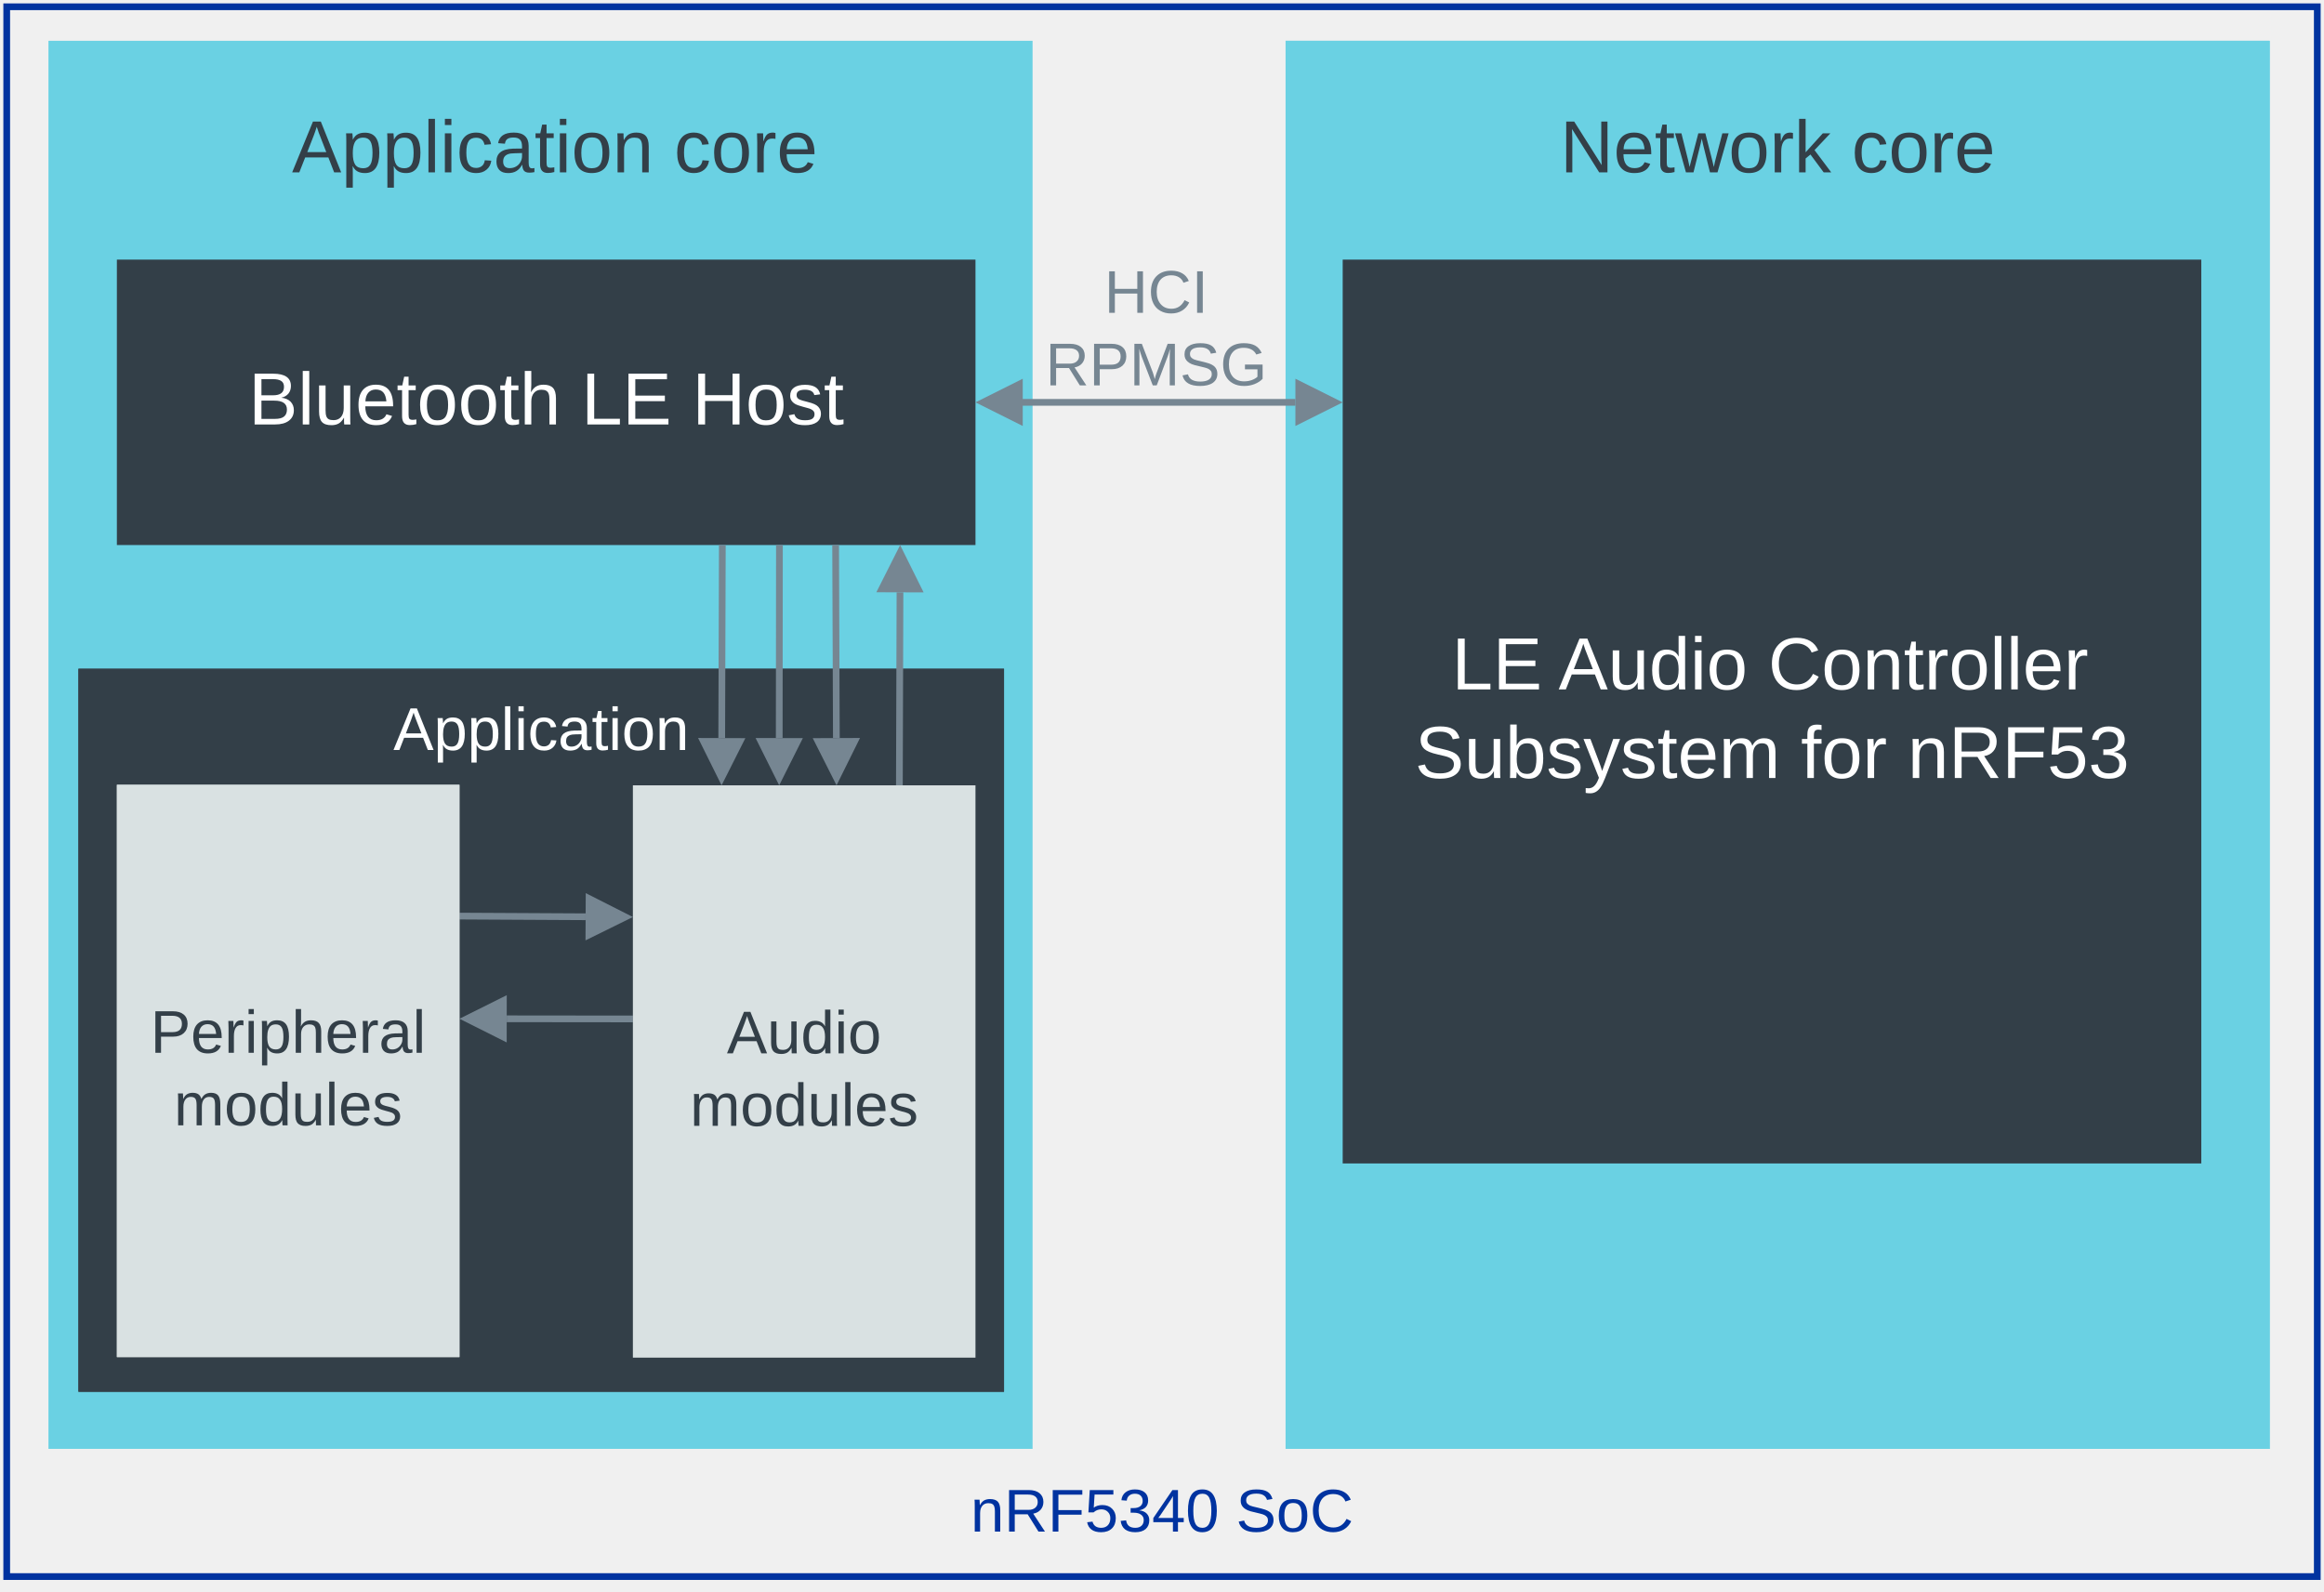
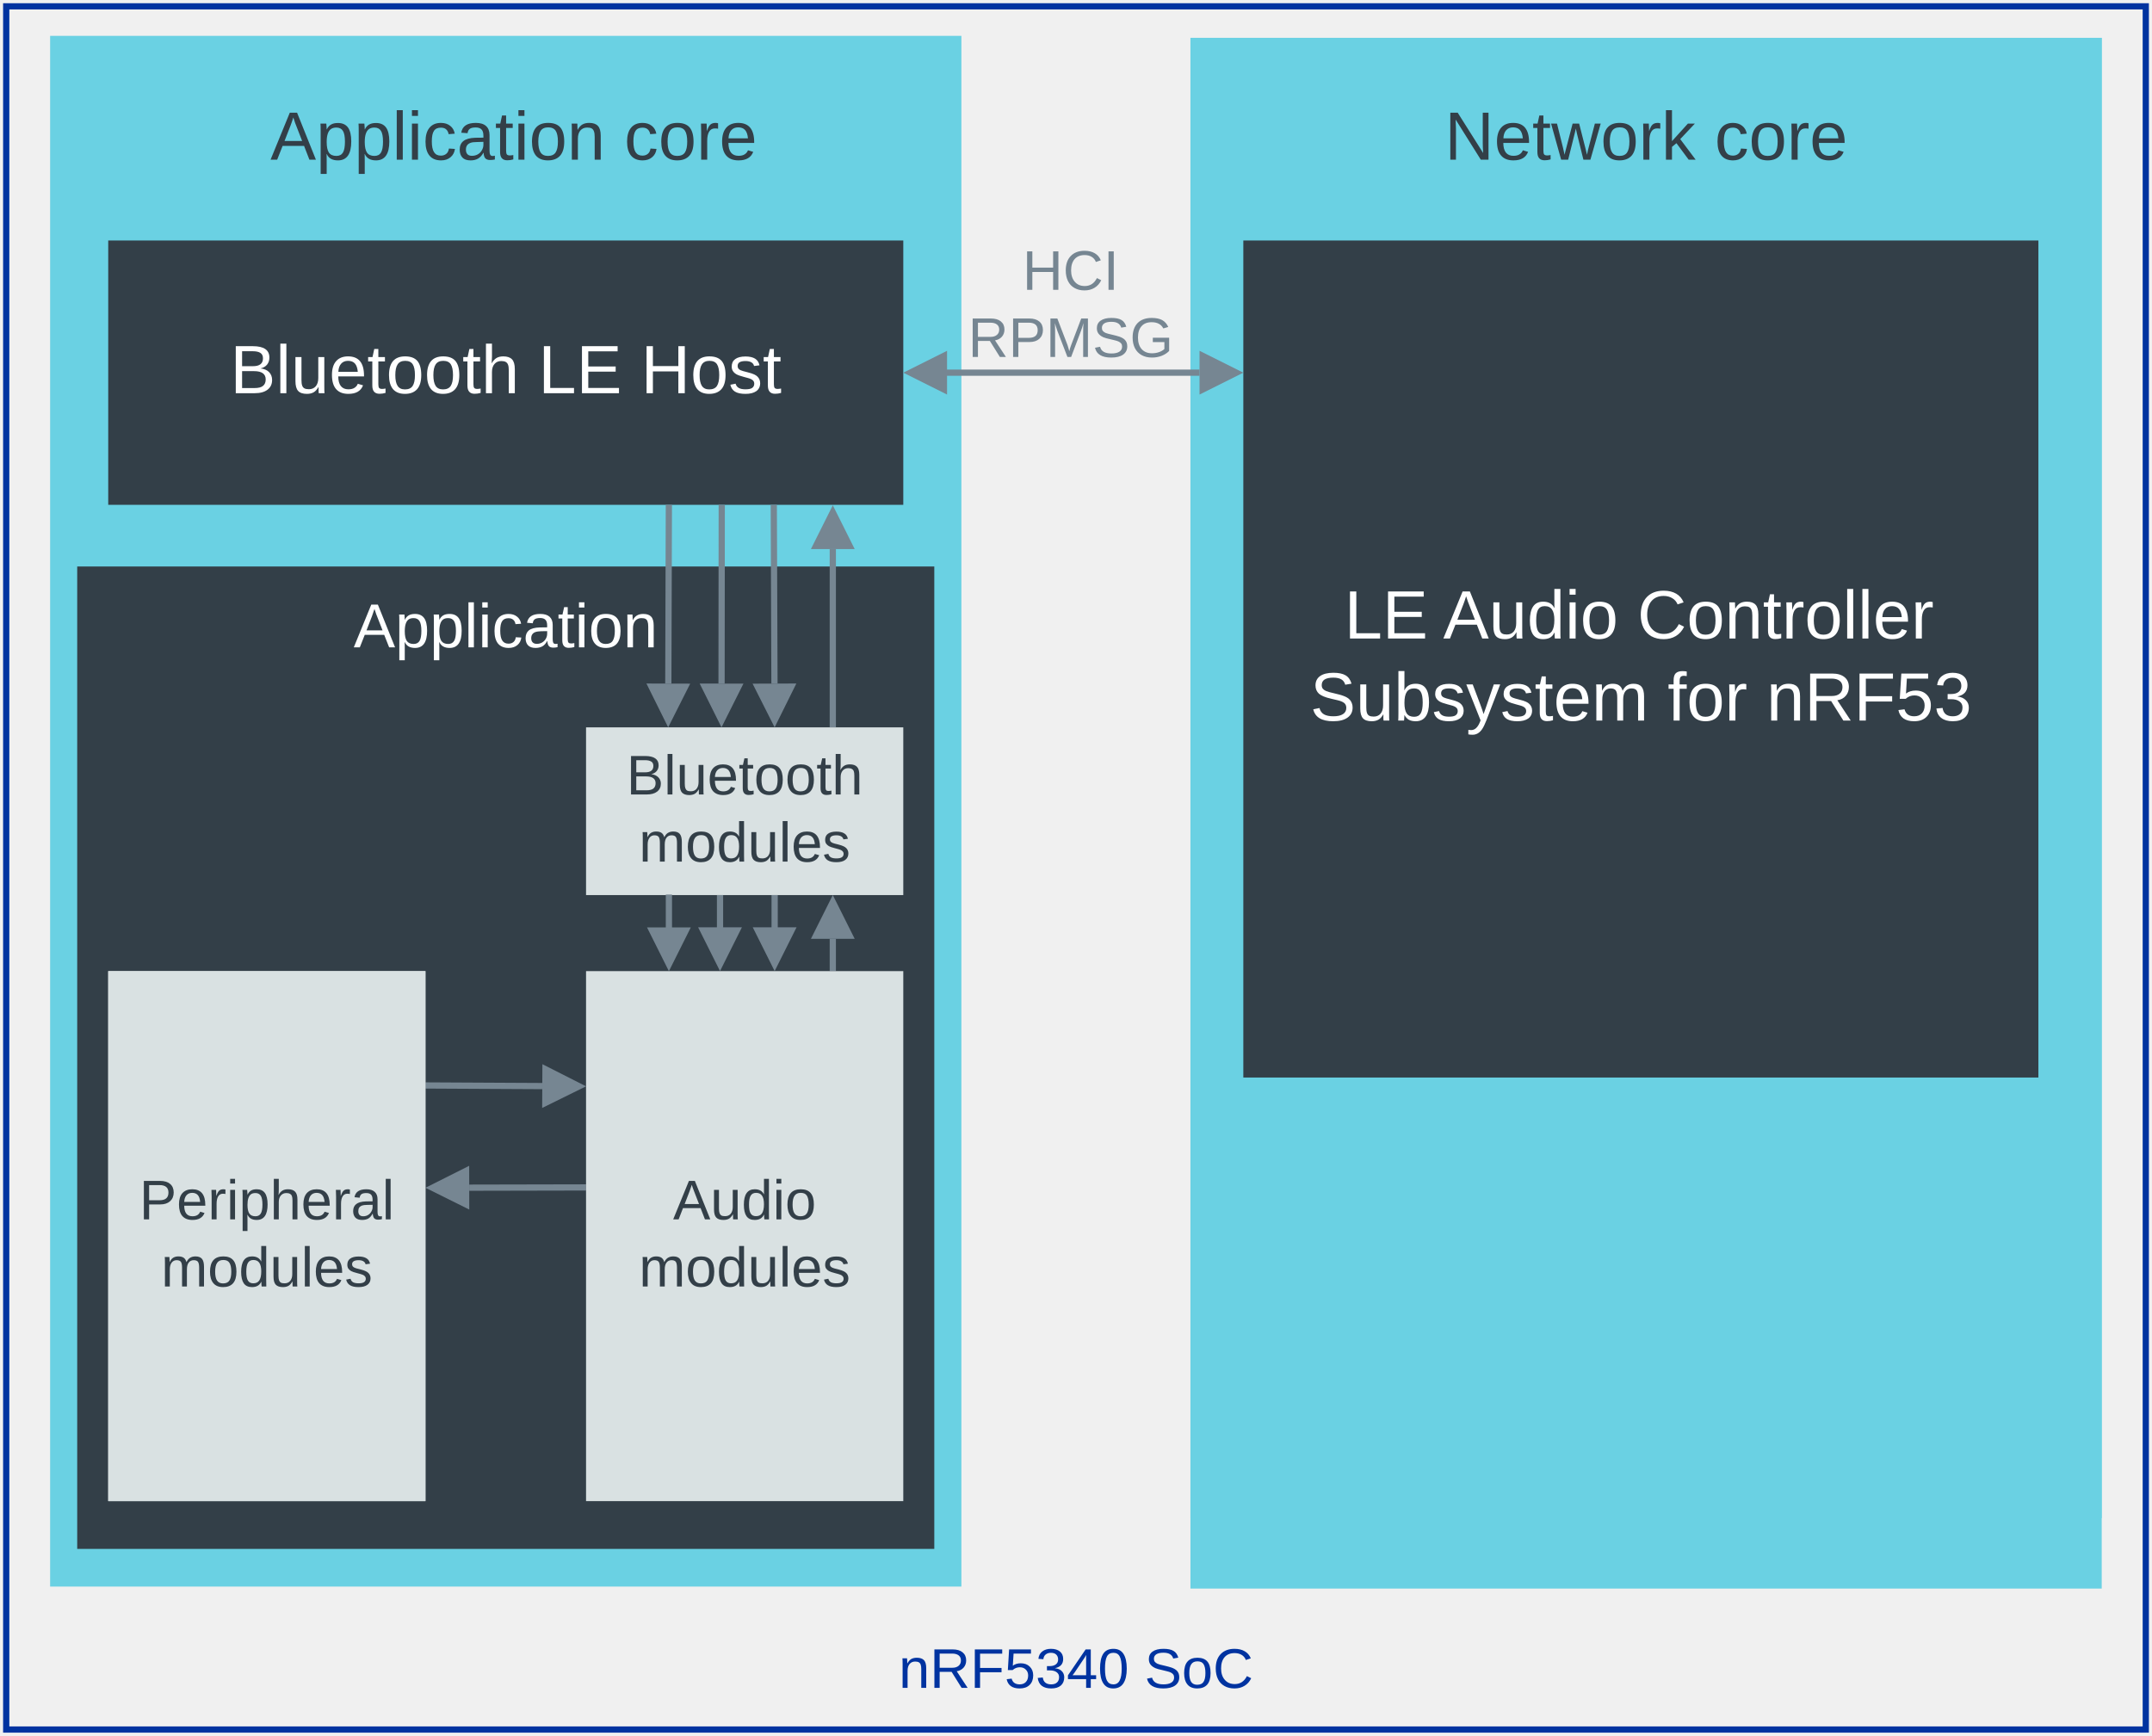
- <svg xmlns="http://www.w3.org/2000/svg" xmlns:xlink="http://www.w3.org/1999/xlink" width="4.807in" height="3.293in" viewBox="0 0 346.126 237.093" xml:space="preserve" color-interpolation-filters="sRGB" class="st16">
+ <svg xmlns="http://www.w3.org/2000/svg" xmlns:xlink="http://www.w3.org/1999/xlink" width="4.807in" height="3.878in" viewBox="0 0 346.126 279.195" xml:space="preserve" color-interpolation-filters="sRGB" class="st17">
  <style type="text/css">
	
		.st1 {fill:none;stroke:#0033a0;stroke-width:1}
		.st2 {fill:#0033a0;font-family:Arial;font-size:0.75em}
		.st3 {fill:#6ad1e3;stroke:none;stroke-width:1}
		.st4 {fill:#333f48;stroke:none;stroke-width:1}
- 		.st5 {fill:#feffff;font-family:Arial;font-size:0.75em}
+ 		.st5 {fill:#feffff;font-family:Arial;font-size:0.833em}
		.st6 {fill:#ffffff;font-family:Arial;font-size:0.917em}
		.st7 {font-size:1em}
		.st8 {fill:none;stroke:none;stroke-width:1}
		.st9 {fill:#333f48;font-family:Arial;font-size:0.917em}
- 		.st10 {marker-end:url(#mrkr4-39);stroke:#768692;stroke-linecap:butt;stroke-width:1}
+ 		.st10 {marker-end:url(#mrkr4-32);stroke:#768692;stroke-linecap:butt;stroke-width:1}
		.st11 {fill:#768692;fill-opacity:1;stroke:#768692;stroke-opacity:1;stroke-width:0.284}
- 		.st12 {marker-end:url(#mrkr4-39);marker-start:url(#mrkr4-61);stroke:#768692;stroke-linecap:butt;stroke-width:1}
+ 		.st12 {marker-end:url(#mrkr4-32);marker-start:url(#mrkr4-54);stroke:#768692;stroke-linecap:butt;stroke-width:1}
		.st13 {fill:#768692;font-family:Arial;font-size:0.75em}
		.st14 {fill:#d9e1e2;stroke:none;stroke-width:1}
		.st15 {fill:#333f48;font-family:Arial;font-size:0.75em}
- 		.st16 {fill:none;fill-rule:evenodd;font-size:12px;overflow:visible;stroke-linecap:square;stroke-miterlimit:3}
+ 		.st16 {marker-start:url(#mrkr4-54);stroke:#768692;stroke-linecap:butt;stroke-width:1}
+ 		.st17 {fill:none;fill-rule:evenodd;font-size:12px;overflow:visible;stroke-linecap:square;stroke-miterlimit:3}
	
	</style>
  <defs id="Markers">
    <g id="lend4">
      <path d="M 2 1 L 0 0 L 2 -1 L 2 1 " style="stroke:none" />
    </g>
-     <marker id="mrkr4-39" class="st11" refX="-7.04" orient="auto" markerUnits="strokeWidth" overflow="visible">
+     <marker id="mrkr4-32" class="st11" refX="-7.04" orient="auto" markerUnits="strokeWidth" overflow="visible">
      <use xlink:href="#lend4" transform="scale(-3.52,-3.52) " />
    </marker>
-     <marker id="mrkr4-61" class="st11" refX="6.68" orient="auto" markerUnits="strokeWidth" overflow="visible">
+     <marker id="mrkr4-54" class="st11" refX="6.68" orient="auto" markerUnits="strokeWidth" overflow="visible">
      <use xlink:href="#lend4" transform="scale(3.52) " />
    </marker>
  </defs>
  <g>
-     <g id="group139-1" transform="translate(1,2.84217E-14)">
-       <g id="shape140-2" transform="translate(0,-2.23433)">
-         <rect x="0" y="3.234" width="344.126" height="233.858" class="st1" />
-         <text x="143.55" y="230.39" class="st2">nRF5340 SoC</text>
+     <g id="shape140-1" transform="translate(1,-1)">
+       <rect x="0" y="2" width="344.126" height="277.195" class="st1" />
+       <text x="143.55" y="272.49" class="st2">nRF5340 SoC</text>
+     </g>
+     <g id="group136-4" transform="translate(191.471,-35.0157)">
+       <g id="shape137-5">
+         <rect x="0" y="41.085" width="146.568" height="238.11" class="st3" />
      </g>
    </g>
-     <g id="group135-5" transform="translate(191.471,-21.2598)">
-       <g id="group136-6">
-         <g id="shape137-7">
-           <rect x="0" y="27.329" width="146.568" height="209.764" class="st3" />
+     <g id="shape138-7" transform="translate(191.471,-23.6772)">
+       <rect x="0" y="29.746" width="146.568" height="249.449" class="st3" />
+     </g>
+     <g id="shape130-9" transform="translate(8.06095,-23.9967)">
+       <rect x="0" y="29.746" width="146.568" height="249.449" class="st3" />
+     </g>
+     <g id="shape144-11" transform="translate(12.4185,-30.0577)">
+       <rect x="0" y="121.166" width="137.853" height="158.029" class="st4" />
+       <text x="44.47" y="134.17" class="st5">Application</text>
+     </g>
+     <g id="shape5-14" transform="translate(17.4067,-198.008)">
+       <rect x="0" y="236.675" width="127.877" height="42.52" class="st4" />
+       <text x="19.61" y="261.24" class="st6">Bluetooth LE Host</text>
+     </g>
+     <g id="shape6-17" transform="translate(199.975,-105.882)">
+       <rect x="0" y="144.549" width="127.877" height="134.646" class="st4" />
+       <text x="16.25" y="208.57" class="st6">LE Audio Controller <tspan x="10.75" dy="1.2em" class="st7">S</tspan>ubsystem for nRF53</text>
+     </g>
+     <g id="shape34-21" transform="translate(191.471,-240.528)">
+       <rect x="0" y="246.597" width="146.568" height="32.598" class="st8" />
+       <text x="40.89" y="266.2" class="st9">Network core</text>
+     </g>
+     <g id="shape36-24" transform="translate(7.21909,-240.528)">
+       <rect x="0" y="246.597" width="150.82" height="32.598" class="st8" />
+       <text x="36.28" y="266.2" class="st9">Application core</text>
+     </g>
+     <g id="shape45-27" transform="translate(117.435,-198.008)">
+       <path d="M7.02 279.19 L7.13 307.95" class="st10" />
+     </g>
+     <g id="shape46-33" transform="translate(114.611,-198.008)">
+       <path d="M-7.03 279.19 L-7.12 307.95" class="st10" />
+     </g>
+     <g id="shape68-38" transform="translate(126.858,-122.029)">
+       <path d="M7.09 278.22 L7.09 273.03" class="st10" />
+     </g>
+     <g id="shape72-43" transform="translate(123.155,-198.008)">
+       <path d="M-7.07 279.19 L-7.1 307.95" class="st10" />
+     </g>
+     <g id="shape82-48" transform="translate(145.283,-212.181)">
+       <path d="M6.68 272.11 L7.04 272.11 L47.65 272.11" class="st12" />
+     </g>
+     <g id="shape83-56" transform="translate(146.701,-219.268)">
+       <rect x="0" y="257.935" width="51.024" height="21.26" class="st8" />
+       <text x="17.76" y="265.87" class="st13">HCI <tspan x="9.01" dy="1.2em" class="st7">RPMSG</tspan>
+       </text>
+     </g>
+     <g id="shape86-60" transform="translate(68.4304,-111.622)">
+       <path d="M0 286.21 L18.79 286.31" class="st10" />
+     </g>
+     <g id="shape87-65" transform="translate(94.2598,-95.2585)">
+       <path d="M0 286.25 L-18.79 286.29" class="st10" />
+     </g>
+     <g id="group145-70" transform="translate(17.4067,-37.7411)">
+       <g id="group102-71">
+         <g id="shape24-72">
+           <rect x="0" y="193.937" width="51.024" height="85.258" class="st14" />
        </g>
      </g>
-       <g id="shape138-9">
-         <rect x="0" y="27.329" width="146.568" height="209.764" class="st3" />
-       </g>
-     </g>
-     <g id="group127-11" transform="translate(7.21909,-21.2598)">
-       <g id="shape130-12">
-         <rect x="0" y="27.329" width="146.568" height="209.764" class="st3" />
-       </g>
-     </g>
-     <g id="group141-14" transform="translate(11.6821,-29.7638)">
-       <g id="group142-15">
-         <g id="shape143-16">
-           <rect x="0" y="129.381" width="137.853" height="107.711" class="st4" />
-         </g>
-       </g>
-       <g id="shape144-18">
-         <rect x="0" y="129.381" width="137.853" height="107.711" class="st4" />
-         <text x="46.91" y="141.48" class="st5">Application</text>
-       </g>
-     </g>
-     <g id="shape5-21" transform="translate(17.4067,-155.906)">
-       <rect x="0" y="194.573" width="127.877" height="42.52" class="st4" />
-       <text x="19.61" y="219.13" class="st6">Bluetooth LE Host</text>
-     </g>
-     <g id="shape6-24" transform="translate(199.975,-63.7795)">
-       <rect x="0" y="102.447" width="127.877" height="134.646" class="st4" />
-       <text x="16.25" y="166.47" class="st6">LE Audio Controller <tspan x="10.75" dy="1.2em" class="st7">S</tspan>ubsystem for nRF53</text>
-     </g>
-     <g id="shape34-28" transform="translate(191.471,-198.425)">
-       <rect x="0" y="204.494" width="146.568" height="32.598" class="st8" />
-       <text x="40.89" y="224.09" class="st9">Network core</text>
-     </g>
-     <g id="shape36-31" transform="translate(7.21909,-198.425)">
-       <rect x="0" y="204.494" width="150.82" height="32.598" class="st8" />
-       <text x="36.28" y="224.09" class="st9">Application core</text>
-     </g>
-     <g id="shape45-34" transform="translate(117.435,-155.906)">
-       <path d="M7.02 237.09 L7.13 265.85" class="st10" />
-     </g>
-     <g id="shape46-40" transform="translate(114.611,-155.906)">
-       <path d="M-7.03 237.09 L-7.12 265.85" class="st10" />
-     </g>
-     <g id="shape68-45" transform="translate(126.92,-120.108)">
-       <path d="M7.03 237.09 L7.12 208.34" class="st10" />
-     </g>
-     <g id="shape72-50" transform="translate(123.155,-155.906)">
-       <path d="M-7.07 237.09 L-7.1 265.85" class="st10" />
-     </g>
-     <g id="shape82-55" transform="translate(145.283,-170.079)">
-       <path d="M6.68 230.01 L7.04 230.01 L47.65 230.01" class="st12" />
-     </g>
-     <g id="shape83-63" transform="translate(146.701,-177.165)">
-       <rect x="0" y="215.833" width="51.024" height="21.26" class="st8" />
-       <text x="17.76" y="223.76" class="st13">HCI <tspan x="9.01" dy="1.2em" class="st7">RPMSG</tspan>
-       </text>
-     </g>
-     <g id="shape86-67" transform="translate(68.4304,-107.646)">
-       <path d="M0 244.11 L18.79 244.21" class="st10" />
-     </g>
-     <g id="shape87-72" transform="translate(94.2598,-78.235)">
-       <path d="M0 230.02 L-18.79 230" class="st10" />
-     </g>
-     <g id="group124-77" transform="translate(17.4067,-34.931)">
-       <g id="group102-78">
-         <g id="shape24-79">
-           <rect x="0" y="151.835" width="51.024" height="85.258" class="st14" />
-         </g>
-       </g>
-       <g id="shape123-81">
-         <rect x="0" y="151.835" width="51.024" height="85.258" class="st14" />
-         <text x="5" y="191.76" class="st15">Peripheral <tspan x="8.5" dy="1.2em" class="st7">modules</tspan>
+       <g id="shape123-74">
+         <rect x="0" y="193.937" width="51.024" height="85.258" class="st14" />
+         <text x="5" y="233.87" class="st15">Peripheral <tspan x="8.5" dy="1.2em" class="st7">modules</tspan>
        </text>
      </g>
    </g>
-     <g id="group125-85" transform="translate(94.2598,-34.8505)">
-       <g id="shape25-86">
-         <rect x="0" y="151.835" width="51.024" height="85.258" class="st14" />
+     <g id="group146-78" transform="translate(94.2598,-37.7411)">
+       <g id="shape25-79">
+         <rect x="0" y="193.937" width="51.024" height="85.258" class="st14" />
      </g>
-       <g id="shape84-88">
-         <rect x="0" y="151.835" width="51.024" height="85.258" class="st8" />
-         <text x="14" y="191.76" class="st15">Audio <tspan x="8.5" dy="1.2em" class="st7">modules</tspan>
+       <g id="shape84-81">
+         <rect x="0" y="193.937" width="51.024" height="85.258" class="st8" />
+         <text x="14" y="233.87" class="st15">Audio <tspan x="8.5" dy="1.2em" class="st7">modules</tspan>
        </text>
      </g>
    </g>
+     <g id="group147-85" transform="translate(94.2598,-135.231)">
+       <g id="shape148-86">
+         <rect x="0" y="252.216" width="51.024" height="26.979" class="st14" />
+       </g>
+       <g id="shape149-88">
+         <rect x="0" y="252.216" width="51.024" height="26.979" class="st8" />
+         <text x="6.5" y="263.01" class="st15">Bluetooth <tspan x="8.5" dy="1.2em" class="st7">modules</tspan>
+         </text>
+       </g>
+     </g>
+     <g id="shape150-92" transform="translate(126.858,-162.211)">
+       <path d="M7.09 279.19 L7.09 250.51" class="st10" />
+     </g>
+     <g id="shape152-97" transform="translate(117.504,-122.029)">
+       <path d="M7.09 271.54 L7.09 271.18 L7.09 265.99" class="st16" />
+     </g>
+     <g id="shape154-102" transform="translate(108.717,-122.029)">
+       <path d="M7.09 271.54 L7.09 271.18 L7.09 265.99" class="st16" />
+     </g>
+     <g id="shape155-107" transform="translate(100.496,-122.063)">
+       <path d="M7.09 271.59 L7.09 271.23 L7.09 265.94" class="st16" />
+     </g>
  </g>
</svg>
